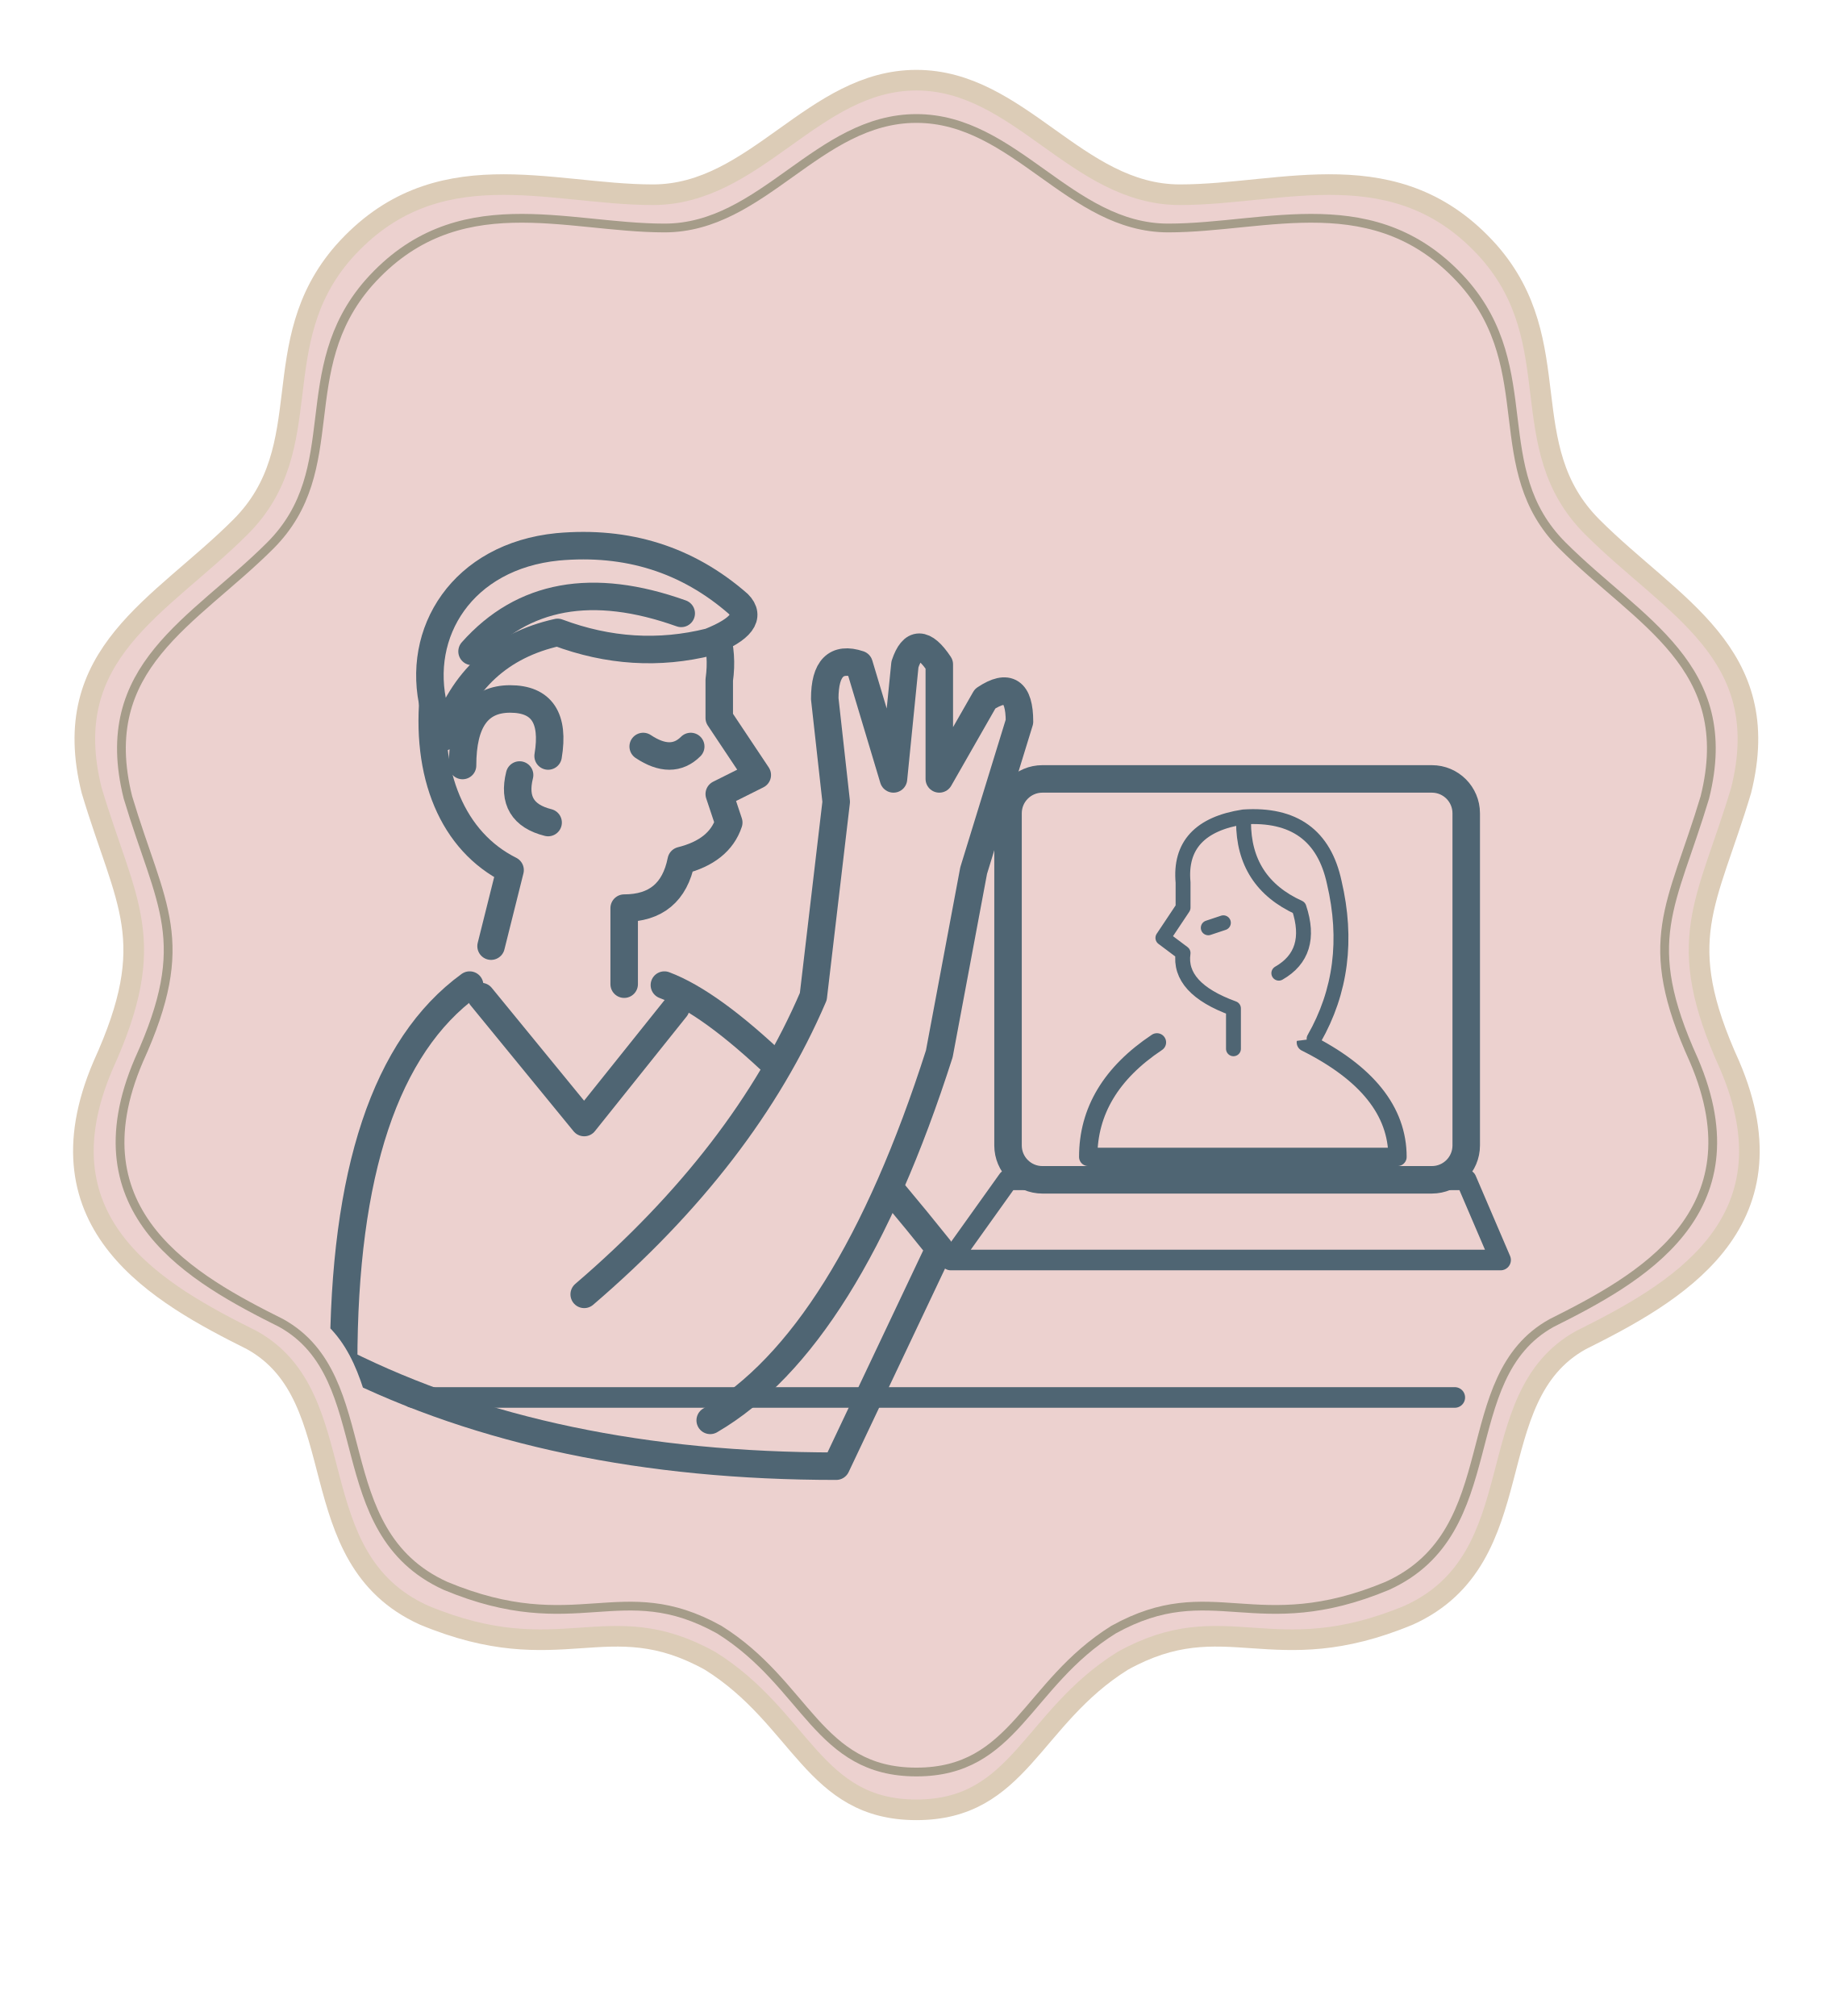
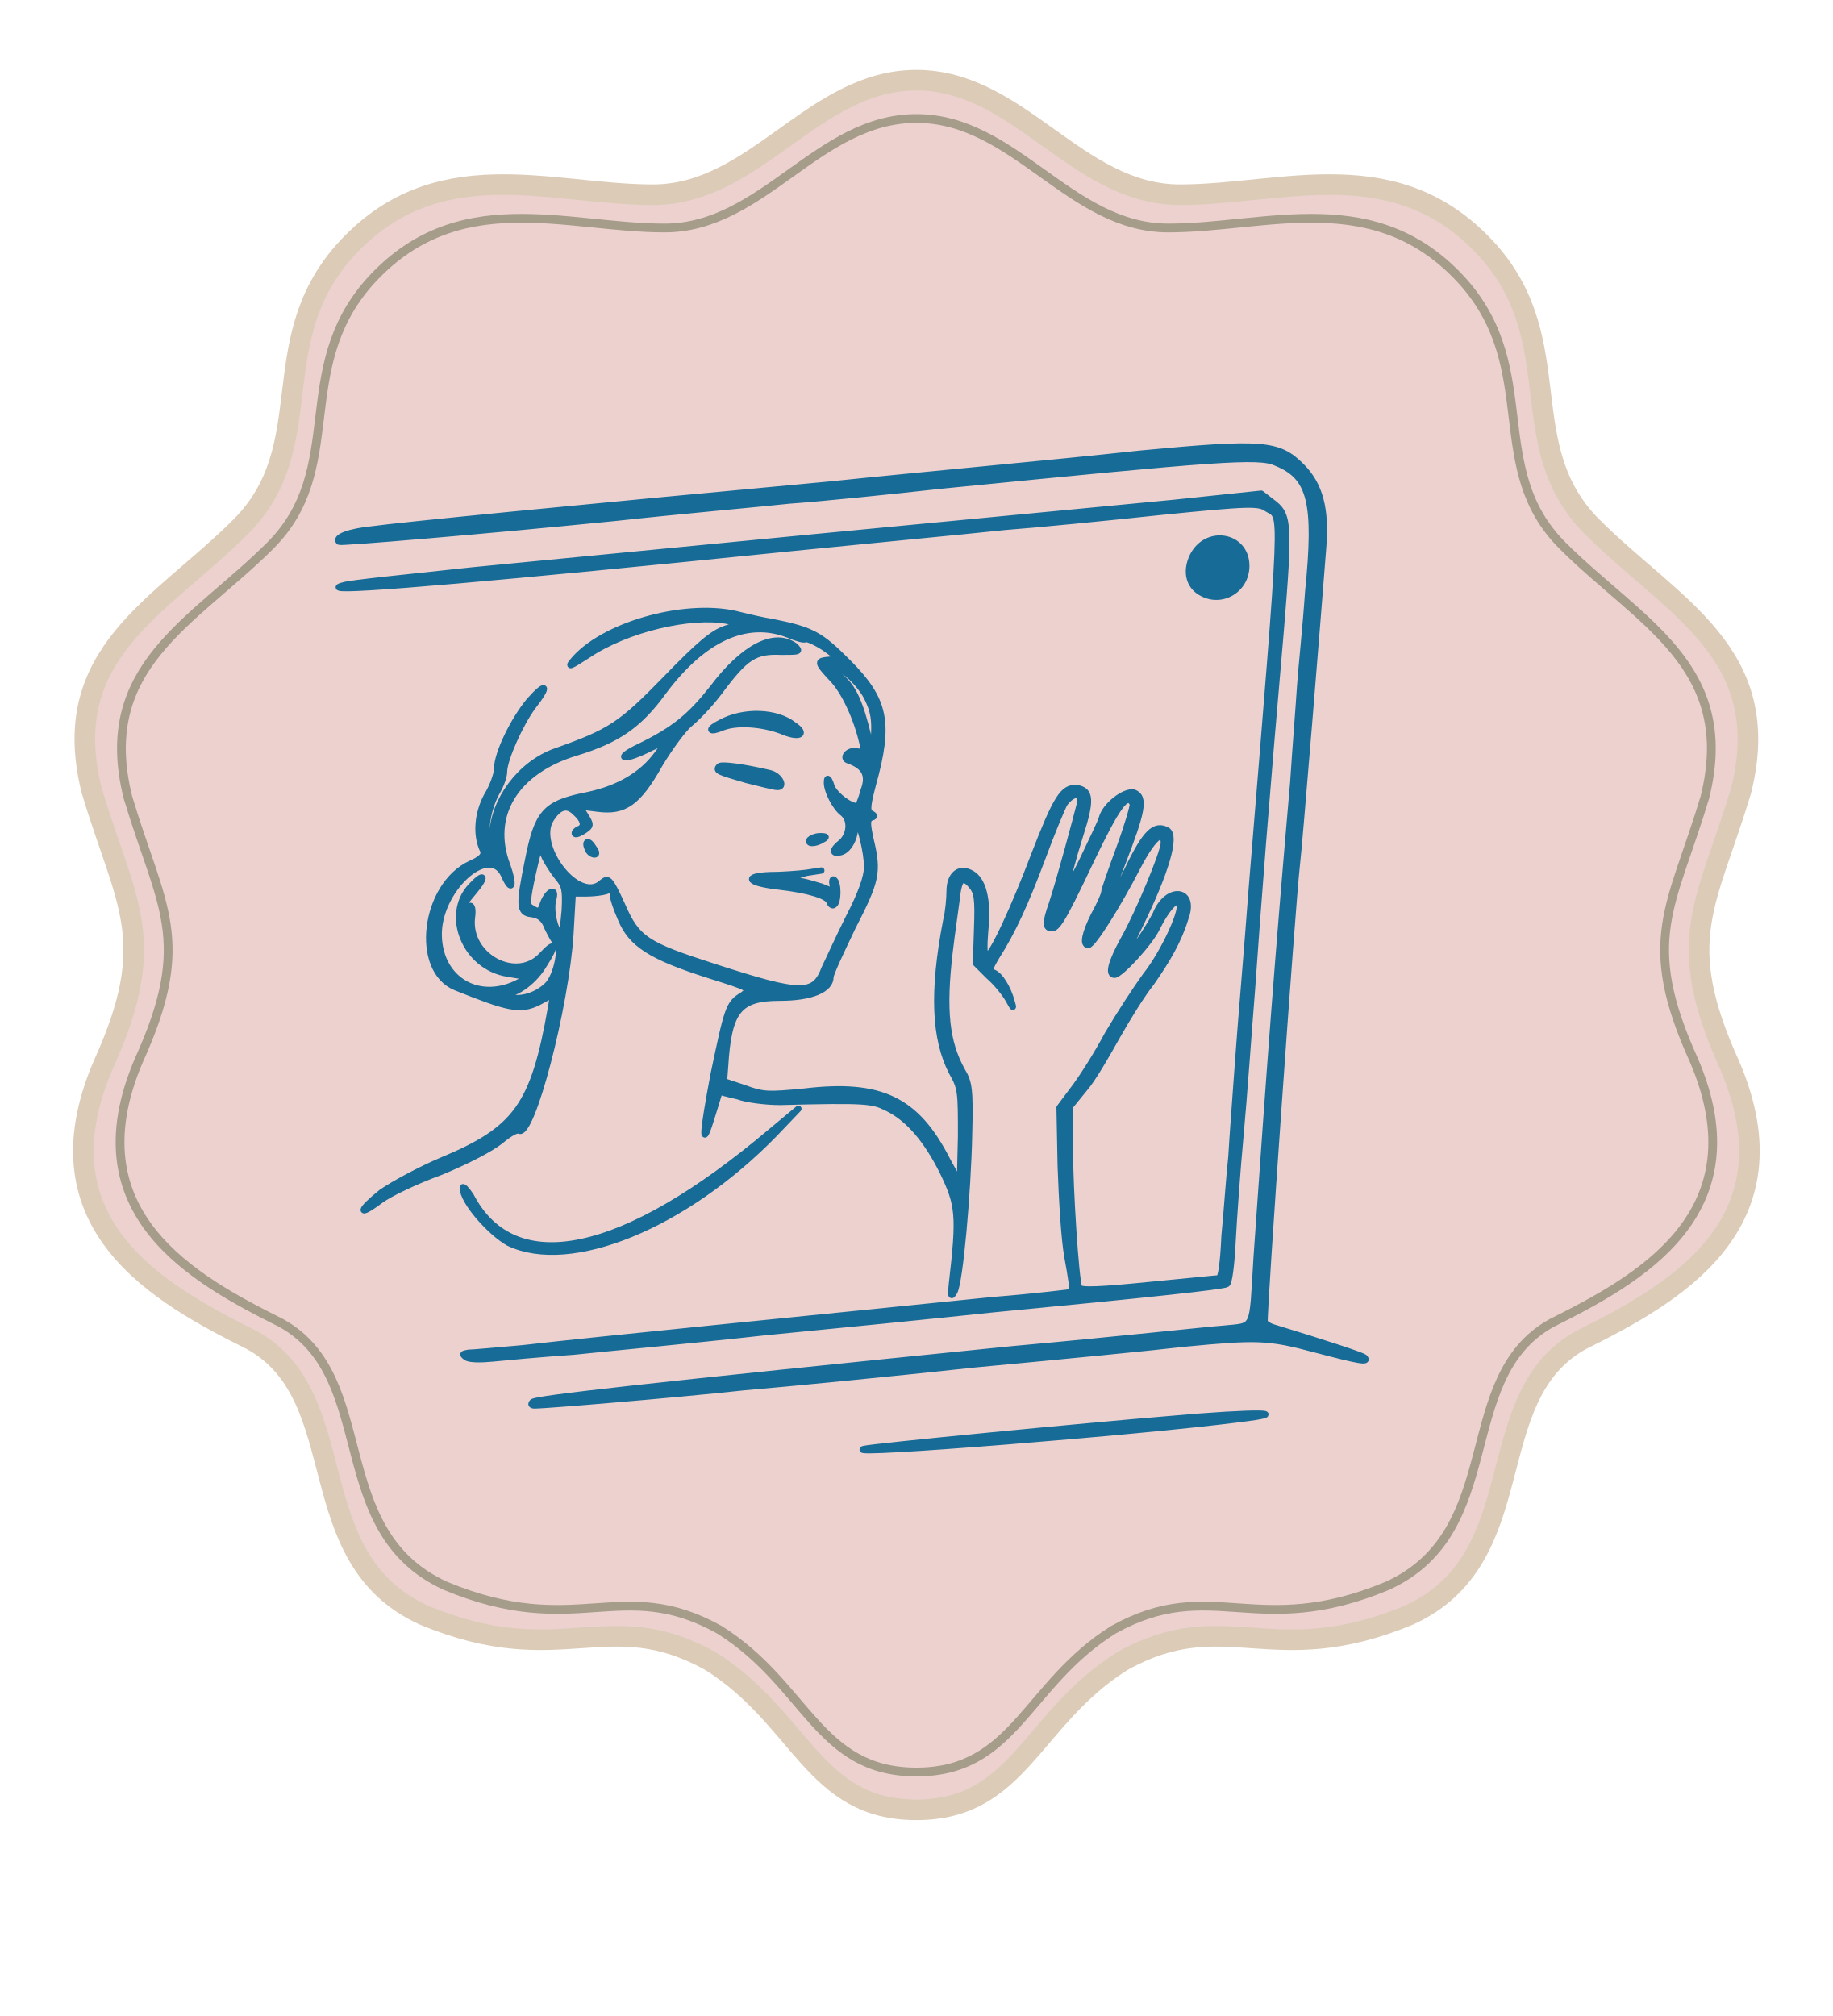
- <svg xmlns="http://www.w3.org/2000/svg" viewBox="0 0 160 176" aria-hidden="true" focusable="false" data-badge-art="duo-hc-video-finale-3" data-art-motif="one-last-wave-on-the-call">
+ <svg xmlns="http://www.w3.org/2000/svg" viewBox="0 0 160 176" aria-hidden="true" focusable="false" data-badge-art="duo-hc-video-finale-3" data-art-motif="le-dernier-signe-a-lecran">
  <defs>
    <clipPath id="oba-asset-duo-hc-video-finale-3-e-scene">
      <path d="M80 7 C89 7 94 17 103 17 C112 17 122 13 130 22 C137 30 132 39 139 46 C146 53 155 57 152 69 C149 79 146 82 151 93 C157 107 146 113 138 117 C129 122 134 136 123 141 C111 146 107 140 98 145 C90 150 89 158 80 158 C71 158 70 150 62 145 C53 140 49 146 37 141 C26 136 31 122 22 117 C14 113 3 107 9 93 C14 82 11 79 8 69 C5 57 14 53 21 46 C28 39 23 30 30 22 C38 13 48 17 57 17 C66 17 71 7 80 7Z" transform="translate(80 83) scale(.92) translate(-80 -83)" />
    </clipPath>
  </defs>
  <path d="M80 7 C89 7 94 17 103 17 C112 17 122 13 130 22 C137 30 132 39 139 46 C146 53 155 57 152 69 C149 79 146 82 151 93 C157 107 146 113 138 117 C129 122 134 136 123 141 C111 146 107 140 98 145 C90 150 89 158 80 158 C71 158 70 150 62 145 C53 140 49 146 37 141 C26 136 31 122 22 117 C14 113 3 107 9 93 C14 82 11 79 8 69 C5 57 14 53 21 46 C28 39 23 30 30 22 C38 13 48 17 57 17 C66 17 71 7 80 7Z" fill="#ECD1CF" stroke="#DCCCB7" stroke-width="1.8" />
  <path d="M80 7 C89 7 94 17 103 17 C112 17 122 13 130 22 C137 30 132 39 139 46 C146 53 155 57 152 69 C149 79 146 82 151 93 C157 107 146 113 138 117 C129 122 134 136 123 141 C111 146 107 140 98 145 C90 150 89 158 80 158 C71 158 70 150 62 145 C53 140 49 146 37 141 C26 136 31 122 22 117 C14 113 3 107 9 93 C14 82 11 79 8 69 C5 57 14 53 21 46 C28 39 23 30 30 22 C38 13 48 17 57 17 C66 17 71 7 80 7Z" transform="translate(80 83) scale(.956) translate(-80 -83)" fill="none" stroke="#A59C89" stroke-width=".8" />
-   <g clip-path="url(#oba-asset-duo-hc-video-finale-3-e-scene)" fill="none" stroke="#4F6573" stroke-width="2.4" stroke-linecap="round" stroke-linejoin="round">
-     <path d="M41 86 Q30 94 30 119 Q48 128 73 128 L82 109 Q66 89 58 86" fill="#ECD1CF" />
-     <g transform="translate(52 66) rotate(0) scale(0.83 0.83)" stroke-width="2.892">
-       <path d="M-11 20 L-9 12 C-15 9-18 2-17-7 C-17-16-10-22 0-21 C9-21 14-15 13-8 L13-4 L17 2 L13 4 L14 7 Q13 10 9 11 Q8 16 3 16 L3 24" fill="#ECD1CF" />
-       <path d="M-17-5 C-19-13-14-21-4-22 Q7-23 15-16 Q17-14 12-12 Q4-10-4-13 Q-13-11-16-2" fill="#ECD1CF" />
-       <path d="M-13-11 Q-5-20 9-15 M-14 1 Q-14-6-9-6 Q-4-6-5 0 M-8 2 Q-9 6-5 7" />
-       <path d="M5-1 Q8 1 10-1" />
-     </g>
-     <path d="M42 87 L51 98 L59 88" />
-     <path d="M51 113 Q65 101 71 87 L73 70 L72 61 Q72 57 75 58 L78 68 L79 58 Q80 55 82 58 L82 68 L86 61 Q89 59 89 63 L85 76 L82 92 Q74 117 62 124" fill="#ECD1CF" />
-     <rect x="88" y="68" width="40" height="35" rx="3" fill="#ECD1CF" />
-     <path d="M101 91 Q95 95 95 101 L122 101 Q122 95 114 91" fill="#ECD1CF" stroke-width="1.6" />
-     <g transform="translate(109 81) rotate(0) scale(-0.44 0.44)">
-       <path d="M-13 22 Q-21 8-17-9 Q-14-23 1-22 Q14-20 13-9 L13-4 L17 2 L13 5 Q14 12 3 16 L3 24" fill="#ECD1CF" stroke-width="2.955" />
-       <path d="M1-21 Q1-9-10-4 Q-13 5-6 9" stroke-width="2.955" />
-       <path d="M5-1 L8 0" stroke-width="2.955" />
-     </g>
-     <path d="M88 103 L128 103 L131 110 L83 110 Z M36 122 L127 122" stroke-width="1.8" />
+   <g clip-path="url(#oba-asset-duo-hc-video-finale-3-e-scene)" fill="#176B97" stroke="#176B97" stroke-width=".55" stroke-linejoin="round">
+     <path d="M75.4 126.5C76.1 126.3 94.7 124.5 102 123.9 109.8 123.2 113.1 123.3 108.1 123.9 99.6 125 73.5 127.1 75.4 126.5ZM46.5 122.4C46.9 122.1 55.6 121.1 88.3 117.8 97.2 117 105.4 116.1 106.8 116 109.6 115.7 109.3 116.3 109.7 109.8 110.9 92.5 111.6 83.2 112.9 68.3 113.1 65.2 113.4 61.5 113.5 59.9 113.6 58.4 114 54.7 114.2 51.7 115 43.8 114.4 41.6 111.4 40.4 109.9 39.7 106.3 40 82.1 42.4 77.6 42.9 71.7 43.5 68.9 43.7 66.1 44 59.3 44.6 53.8 45.2 41.8 46.4 29.8 47.4 29.6 47.3 29.2 46.9 30.5 46.4 32.6 46.2 34.7 45.9 49.8 44.4 72.5 42.3 81.2 41.4 91.3 40.5 99.6 39.6 110.2 38.6 111.6 38.7 113.6 40.7 115.2 42.3 115.8 44.4 115.5 47.9 115.1 53.1 113.4 74.1 113.2 75.6 112.8 79.1 110.3 114.6 110.4 115.4 110.4 115.5 110.8 115.8 111.2 115.9 116.1 117.4 118.8 118.3 119.1 118.5 119.6 119 118.6 118.8 114.8 117.8 110.7 116.7 109.7 116.7 103.4 117.3 100.9 117.6 92.7 118.4 85.2 119.1 77.8 119.9 68.6 120.8 65 121.1 58.5 121.8 47.6 122.7 46.7 122.7 46.4 122.7 46.3 122.6 46.5 122.4ZM40.7 118.5C40.3 118.2 40.4 118.2 40.9 118.1 41.3 118.1 43.4 117.9 45.7 117.7 51.7 117 72 115 86.7 113.5 90.5 113.2 93.6 112.8 93.6 112.8 93.7 112.8 93.5 111.4 93.2 109.8 92.9 108.2 92.7 104.6 92.6 101.8L92.5 96.7 93.7 95.1C94.4 94.2 95.8 92 96.7 90.3 97.7 88.6 99.2 86.3 100 85.2 101.6 83.2 103.5 79.1 102.9 78.8 102.6 78.5 101.8 79.4 101 81 100.4 82.3 97.8 85.1 97.3 85.1 96.7 85.1 97 84 98.1 82 99.4 79.7 101.6 74.4 101.6 73.6 101.6 72.3 100.6 73.2 99.3 75.7 97.6 79 95.4 82.5 95 82.5 94.5 82.5 94.7 81.5 95.5 79.9 96 79 96.4 78.1 96.4 77.9 96.4 77.7 97 76 97.7 74.1 98.4 72.2 98.9 70.5 98.9 70.2 98.4 69.1 97.5 70.4 95.2 75.2 92.5 80.9 92.2 81.2 91.6 81 91.3 80.9 91.3 80.4 91.8 79 92.5 76.9 94 71.3 94.3 70.1 94.5 69.1 93.6 69.2 92.9 70.2 92.7 70.6 91.8 72.7 91 74.9 89.5 78.9 88.4 81.3 87 83.5 86.4 84.5 86.3 84.8 86.7 84.9 87.3 85.1 88 86.3 88.3 87.4 88.5 88.1 88.5 88.1 88 87.2 87.7 86.7 87 85.8 86.3 85.2L85.2 84.1 85.3 81.1C85.4 78.4 85.3 77.9 84.8 77.3 84 76.4 83.7 76.7 83.5 78.6 83.4 79.4 83.1 81.4 82.9 83.1 82.3 88.2 82.6 91 84 93.5 84.6 94.5 84.7 95.1 84.6 99 84.5 104 83.8 112 83.3 112.8 83 113.3 83 113.1 83.1 112.1 83.8 106.1 83.7 105.2 82.3 102.3 80.9 99.5 79.3 97.6 77.4 96.7 76.2 96.1 75.6 96 68.1 96.2 66.9 96.2 65.2 96 64.4 95.7 63.5 95.5 62.8 95.3 62.8 95.3 62.8 95.4 62.5 96.3 62.2 97.3 61.2 100.6 61.3 99.1 62.3 93.8 63.5 88.1 63.6 87.6 64.8 86.9 65.6 86.3 65.6 86.3 61.8 85.1 56.8 83.5 55.1 82.4 54.2 80.2 53.8 79.3 53.5 78.4 53.5 78.1 53.5 77.7 53.4 77.6 52.9 77.8 52.6 77.9 51.8 78 51.2 78L50 78 49.8 81.5C49.4 87.9 46.4 99.4 45.3 98.7 45.1 98.6 44.4 99 43.7 99.6 42.8 100.3 40.9 101.3 38.5 102.3 36.3 103.1 34 104.2 33.2 104.8 31.2 106.3 31.3 105.7 33.3 104.1 34.3 103.4 36.7 102.1 38.6 101.3 45.1 98.6 46.6 96.5 48.1 88L48.3 86.8 47 87.5C45.4 88.3 44.3 88 39.8 86.2 36.1 84.7 37 77.3 41.1 75.4 42 75 42.3 74.7 42.2 74.3 41.5 72.9 41.7 71 42.5 69.5 43 68.7 43.4 67.6 43.4 67.1 43.4 65.8 44.8 62.9 46.2 61.2 47.7 59.5 48 59.8 46.5 61.7 45.4 63.2 44 66.3 44 67.4 44 67.8 43.7 68.6 43.4 69.1 42.6 70.5 42.2 72.7 42.7 73.5 43 74 43 73.9 43 72.8 43.1 69.9 45.4 66.7 48.5 65.6 53.3 63.9 54.2 63.3 58.1 59.3 61.1 56.2 62.2 55.3 63.3 54.9L64.8 54.4 63.5 54.2C60.3 53.6 54.7 54.9 51.3 57.2 49.6 58.3 49.5 58.3 50.2 57.5 53 54.4 60.2 52.5 64.6 53.7 65.4 53.9 66.7 54.2 67.4 54.3 70.9 55 71.6 55.4 74 57.8 77.3 61.1 77.7 63.1 76.2 68.5 75.7 70.4 75.7 70.8 76 71 76.4 71.2 76.4 71.3 76 71.4 75.7 71.6 75.7 71.9 76 73.3 76.7 76.2 76.5 76.9 74.4 81 73.4 83.1 72.5 85 72.5 85.3 72.5 86.4 70.8 87.1 68.1 87.1 64.5 87.1 63.6 88.2 63.3 93.1L63.2 94.4 65 95C66.6 95.6 67.1 95.6 70.2 95.3 76.9 94.5 80 96 82.7 101.3L83.8 103.3 83.9 99.2C83.9 95.3 83.9 95 83.1 93.6 81.6 90.7 81.4 86.6 82.6 80.4 82.8 79.6 82.9 78.4 82.9 77.8 82.9 76.4 83.7 75.7 84.7 76.2 85.8 76.7 86.3 78.5 86 81.3 85.9 82.5 85.9 83.5 86.1 83.5 86.6 83.5 88.6 79.1 90.3 74.6 92.2 69.7 92.8 68.7 94 68.8 95.2 69 95.3 69.8 94.3 72.9 92.8 77.7 92.9 78.4 94.5 75.1 95.3 73.4 96.1 71.8 96.2 71.4 96.5 70.3 98.2 69 99 69.2 100 69.6 99.7 70.9 98 75.3 96.3 79.6 96.5 79.9 98.5 75.8 100 72.7 100.8 71.9 101.9 72.5 102.7 73 101.8 76.1 99.4 81 98.8 82.2 98.3 83.3 98.4 83.4 98.6 83.5 100.3 81 100.9 79.8 101.9 77.3 104.4 77.6 103.5 80.1 102.9 82.1 101.9 83.8 100.5 85.8 99.7 86.8 98.4 88.9 97.5 90.5 96.6 92.1 95.4 94.2 94.7 95L93.4 96.6 93.4 100.4C93.4 103.7 93.9 111.6 94.2 112.4 94.3 112.7 96.2 112.6 100.2 112.2 103.4 111.9 106.2 111.6 106.4 111.6 106.6 111.6 106.8 110.2 106.9 107.9 107.1 105.9 107.3 102.8 107.5 101 107.6 99.2 107.9 95.3 108.1 92.5 108.3 89.6 108.9 82.7 109.3 77.3 112.1 43.1 112 45.3 110.6 44.4 109.9 43.9 109.1 43.9 101.2 44.7 96.5 45.2 90.4 45.8 87.7 46 85 46.3 72.3 47.5 59.6 48.8 37.5 51 27.3 51.8 30 51.1 30.6 50.9 35.7 50.4 41.2 49.8 58.6 48.1 82.5 45.8 102.5 43.9L110.1 43.1 111 43.8C112.5 44.9 112.6 45.5 111.8 55.1 110.5 70 109.8 79.1 109.3 86.3 109 90 108.6 95.8 108.3 99 108 102.2 107.7 106.5 107.6 108.4 107.5 110.4 107.3 112 107.1 112.1 106.8 112.3 100.3 113 86.7 114.3 82 114.8 73 115.7 66.8 116.3 60.5 117 52.9 117.7 50.1 118 47.2 118.2 44 118.5 43 118.6 42 118.7 41 118.7 40.7 118.5ZM47.8 86C48.6 85.2 49.1 82.7 48.6 82.3 48.4 82.2 48.1 81.6 47.8 81 47.5 80.2 47.1 79.9 46.4 79.8 45.3 79.7 45.3 79 46.1 75.1 46.9 71 47.6 70.2 50.9 69.5 53.6 69 55.7 67.9 57.1 66.2 58.3 64.7 58.2 64.6 56.4 65.5 54.3 66.5 53.7 66.2 55.8 65.2 58.9 63.7 60.3 62.5 62.2 60.1 64.9 56.5 67.6 55.1 69.4 56.4 69.9 56.9 69.8 56.9 68.2 56.9 65.9 56.8 65.1 57.3 62.8 60.4 61.9 61.6 60.7 62.8 60.2 63.2 59.7 63.6 58.5 65.2 57.6 66.7 55.7 70.1 54.5 70.9 52.2 70.6L50.6 70.4 51.1 71.2C51.6 72 51.6 72.1 51 72.5 50.7 72.7 50.3 72.9 50.2 72.8 50.1 72.7 50.3 72.5 50.5 72.4 51.1 72.2 51 71.6 50.2 70.9 49.5 70.2 48.8 70.4 48.1 71.5 46.6 73.8 50.5 78.9 52.5 77.1 53.1 76.6 53.2 76.6 54.3 79 55.6 82 56.4 82.5 62.3 84.4 70 86.9 71.1 86.9 72 84.5 72.3 83.9 73.2 81.9 74.1 80.1 75.2 78 75.7 76.5 75.7 75.7 75.7 74.4 75.1 72 74.7 71.5 74.5 71.3 74.4 71.5 74.6 71.9 74.8 72.8 74.2 74.2 73.4 74.4 72.6 74.6 72.6 74.2 73.5 73.5 74.2 72.8 74.3 71.6 73.6 71 72.9 70.5 72.1 68.9 72.2 68.2 72.2 67.8 72.4 68 72.6 68.7 73 69.5 74.2 70.4 74.9 70.4 74.9 70.4 75.2 69.8 75.4 69 75.9 67.7 75.5 66.9 74.1 66.4 73.4 66.2 74.1 65.4 74.8 65.6 75.4 65.7 75.5 65.6 75.3 64.9 74.8 62.7 73.7 60.3 72.6 59.2 71.3 57.8 71.3 57.7 72.4 57.6 73.3 57.5 73.3 57.5 71.9 56.5 71.1 56 70.4 55.7 70.3 55.8 70.2 55.9 69.5 55.7 68.8 55.4 65.2 54 61.4 55.7 57.9 60.4 55.8 63.3 53.9 64.6 50.3 65.7 45 67.3 42.6 71.2 44.3 75.6 44.9 77.3 44.7 78 44 76.4 42.7 73.6 38.2 77.7 38.3 81.7 38.4 85.6 41.9 87.6 45.4 85.7 46.2 85.3 46.2 85.3 44.3 85 40.6 84.4 38.8 79.9 41.1 77.4 42.3 76.1 42.5 76.5 41.4 77.8 40.9 78.4 40.4 79 40.4 79.2 40.4 79.4 40.3 79.7 40.2 80 40.1 80.3 40.2 80.5 40.4 80.5 40.6 80.5 40.7 80.2 40.7 79.9 40.7 79.5 40.9 79.2 41 79.1 41.2 79 41.3 79.4 41.2 80.1 40.8 83.5 45.1 85.8 47.3 83.4 48.5 82.1 48.6 82.5 47.5 84.2 46.7 85.6 45.2 86.7 44.2 86.8 43.6 86.8 43.7 86.9 44.3 87 45.4 87.4 46.9 86.9 47.8 86ZM49.3 79.5C49.4 77.7 49.3 77.3 48.7 76.6 48.3 76.1 47.7 75.2 47.5 74.7 47.1 73.7 47.1 73.7 46.5 76.3 46 78.6 46 79 46.3 79.2 47 79.7 47.2 79.6 47.4 78.9 47.8 77.8 48.6 77.4 48.3 78.5 48 79.5 48.5 81.5 49 81.5 49.1 81.5 49.2 80.6 49.3 79.5ZM55.2 69.1C56.2 68.1 56.2 68.1 55.4 68.6 54.9 68.9 53.9 69.4 53.3 69.6L52 70 53.1 70C53.8 70.1 54.5 69.8 55.2 69.1ZM75.7 60.9C75.3 60.1 74.4 59.1 73.8 58.7 72.4 57.7 72.1 58 73.4 59.1 74.5 60 75.1 61.4 75.8 64.3L76.2 66.3 76.3 64.4C76.4 62.9 76.3 62.1 75.7 60.9ZM44.4 108.5C42.8 107.6 40.4 104.9 40.4 103.7 40.4 103.5 40.7 103.8 41.1 104.4 44.9 111.7 54.4 109.7 67.3 98.8L69.7 96.8 67.6 99C59.8 107 49.8 111.1 44.4 108.5ZM104.8 51.7C103.8 51.1 103.5 49.9 104.1 48.6 105.3 46.1 108.8 46.7 108.8 49.4 108.8 51.5 106.6 52.8 104.8 51.7ZM72.4 78.7C72.2 78.2 70.6 77.7 68 77.4 65.3 77.1 64.8 76.5 67.2 76.4 68.2 76.4 69.6 76.3 70.4 76.2L71.7 76 70.4 76.2C68.9 76.6 68.5 76.9 69.6 76.9 70.1 76.9 71 77.2 71.7 77.4 72.9 77.9 72.9 77.9 72.7 77.3 72.6 76.9 72.7 76.7 72.8 76.8 73.2 77 73.2 78.8 72.8 79 72.7 79.1 72.5 79 72.4 78.7ZM51.3 74.1C51 73.4 51.4 73.3 51.8 74 52.1 74.4 52.1 74.6 51.9 74.6 51.7 74.6 51.4 74.4 51.3 74.1ZM70.7 73.3C70.8 73.2 71.2 73 71.6 73 72.2 73 72.2 73.1 71.8 73.3 71.2 73.7 70.4 73.7 70.7 73.3ZM65.2 68.1C62.8 67.4 62.4 67.3 62.8 66.9 63 66.7 65.1 67 67.2 67.5 68.1 67.7 68.6 68.8 67.8 68.7 67.6 68.7 66.4 68.4 65.2 68.1ZM68.2 63.8C66.6 63.2 64.4 63 63.1 63.5 61.9 64 61.7 63.7 62.9 63.1 64.9 62 67.8 62.1 69.3 63.3 70.5 64.1 69.8 64.5 68.2 63.8Z" fill-rule="evenodd" />
  </g>
</svg>
